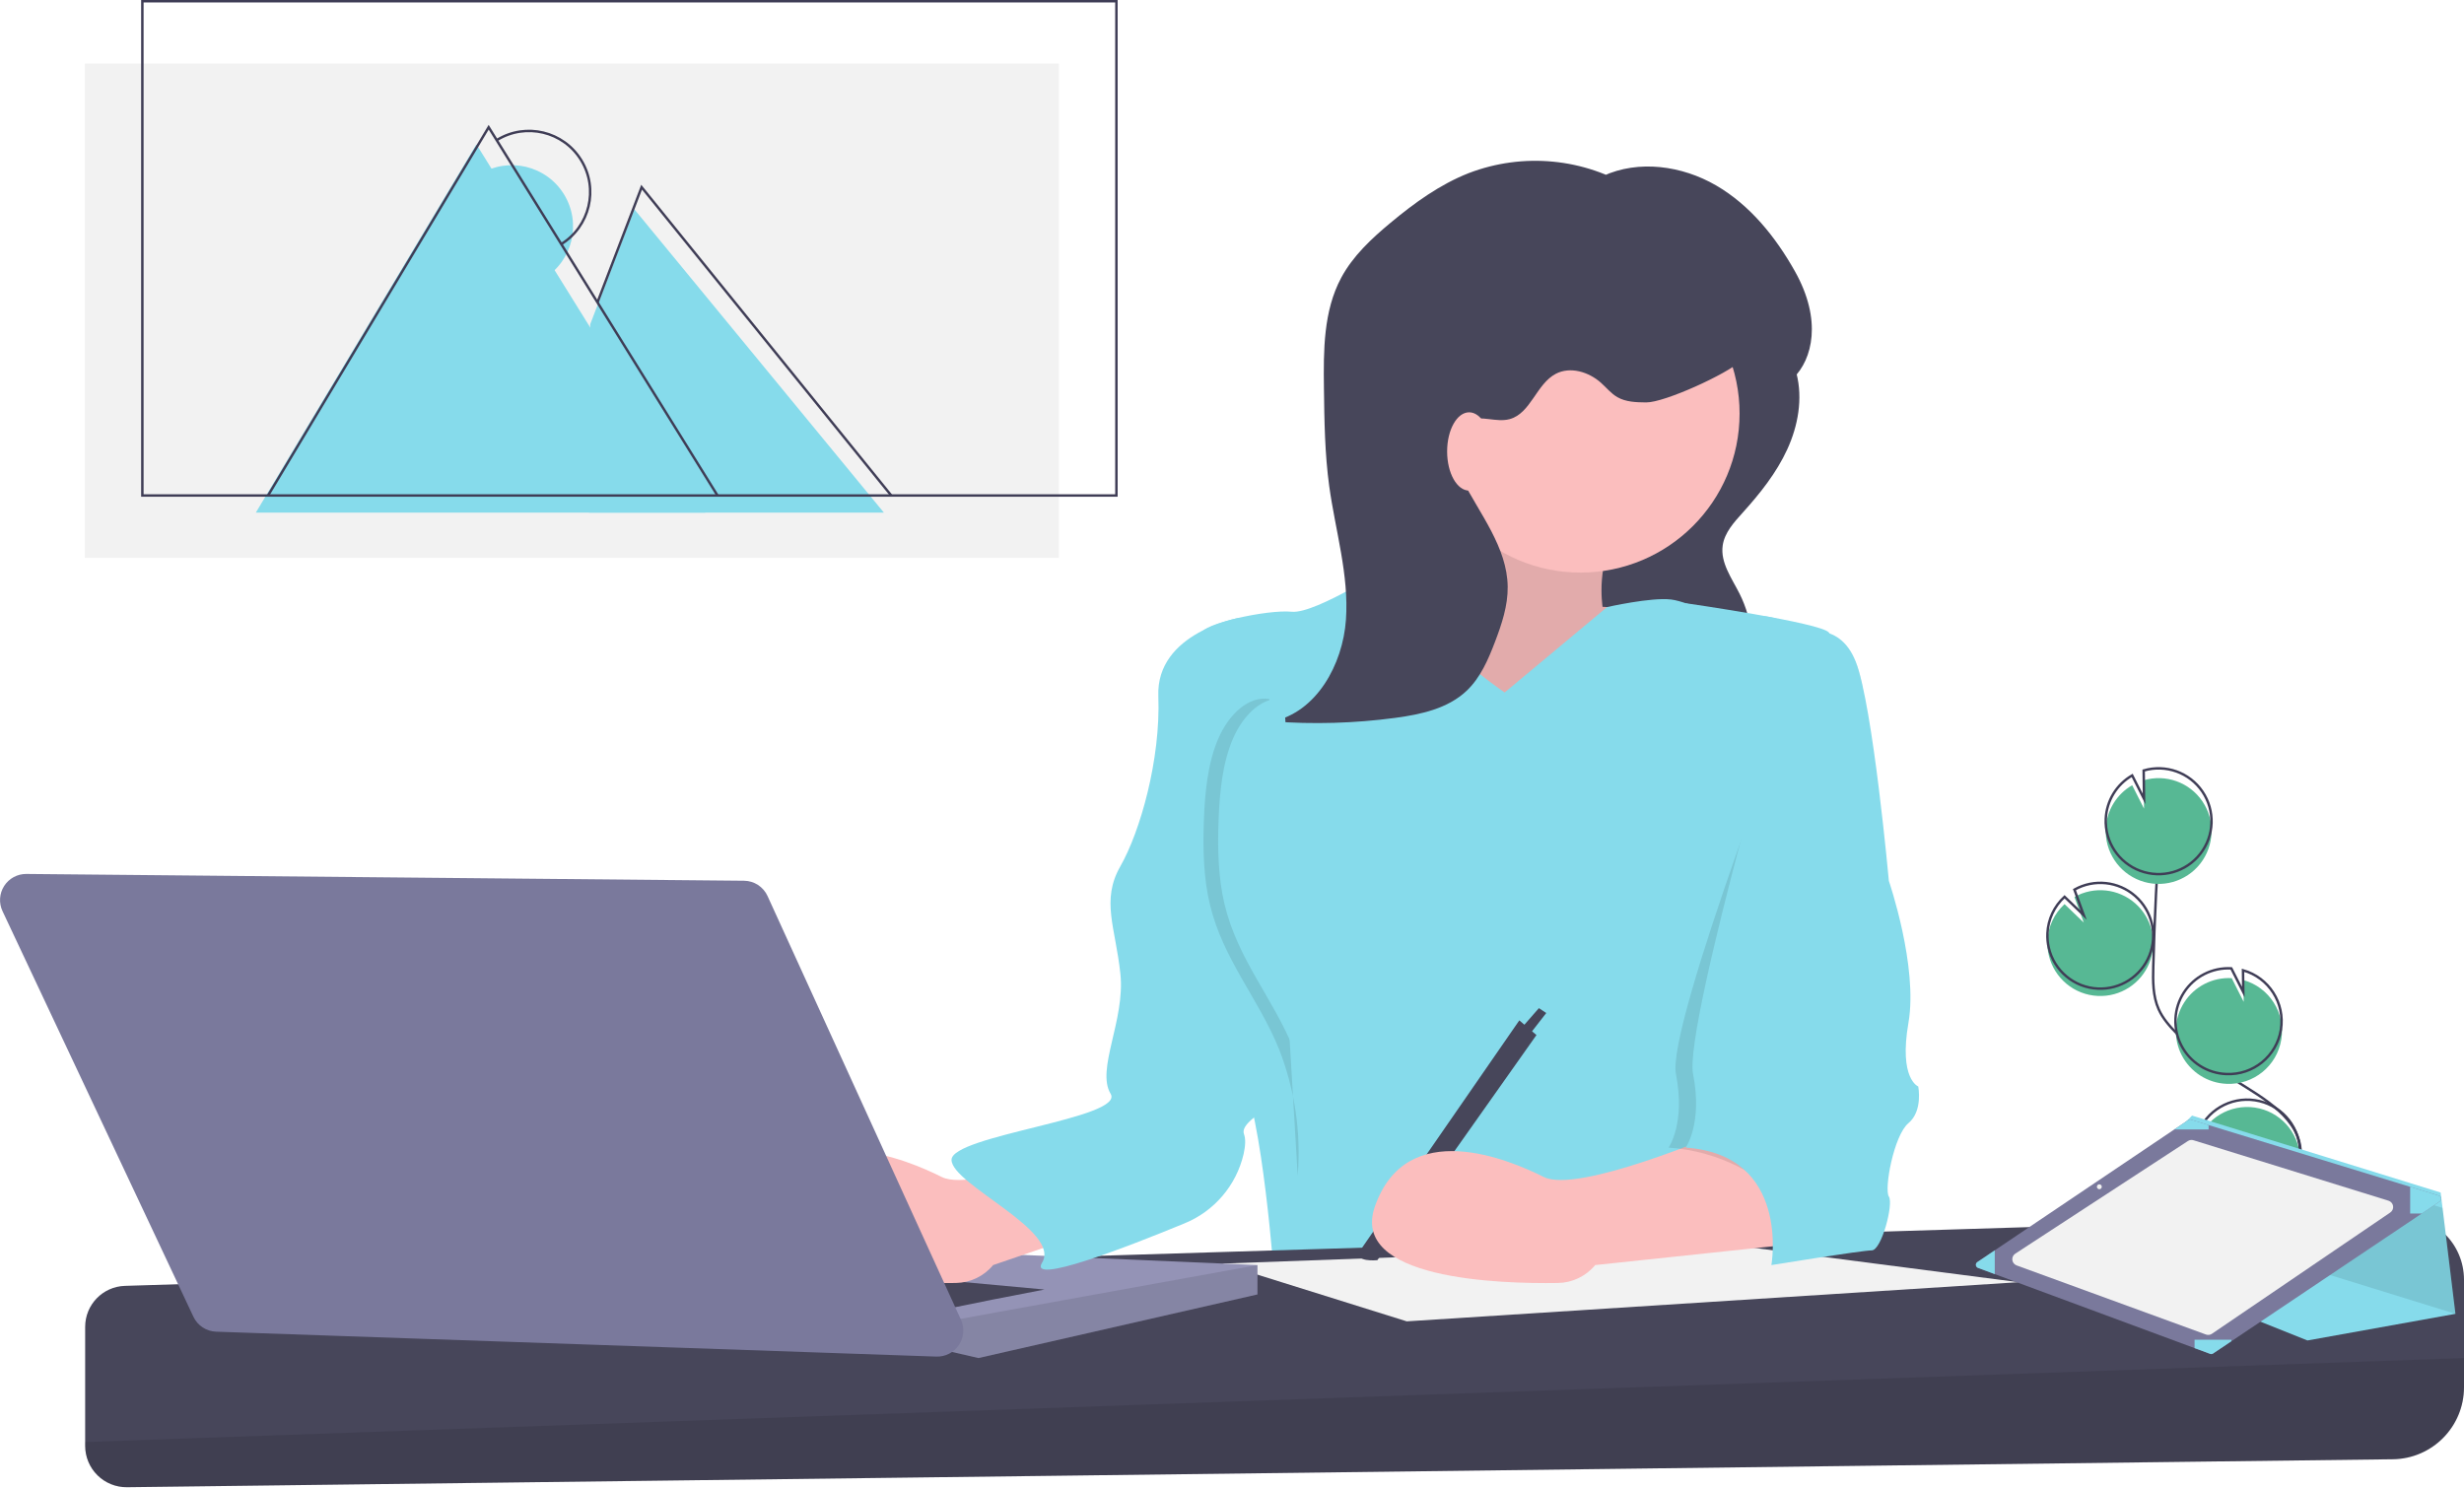
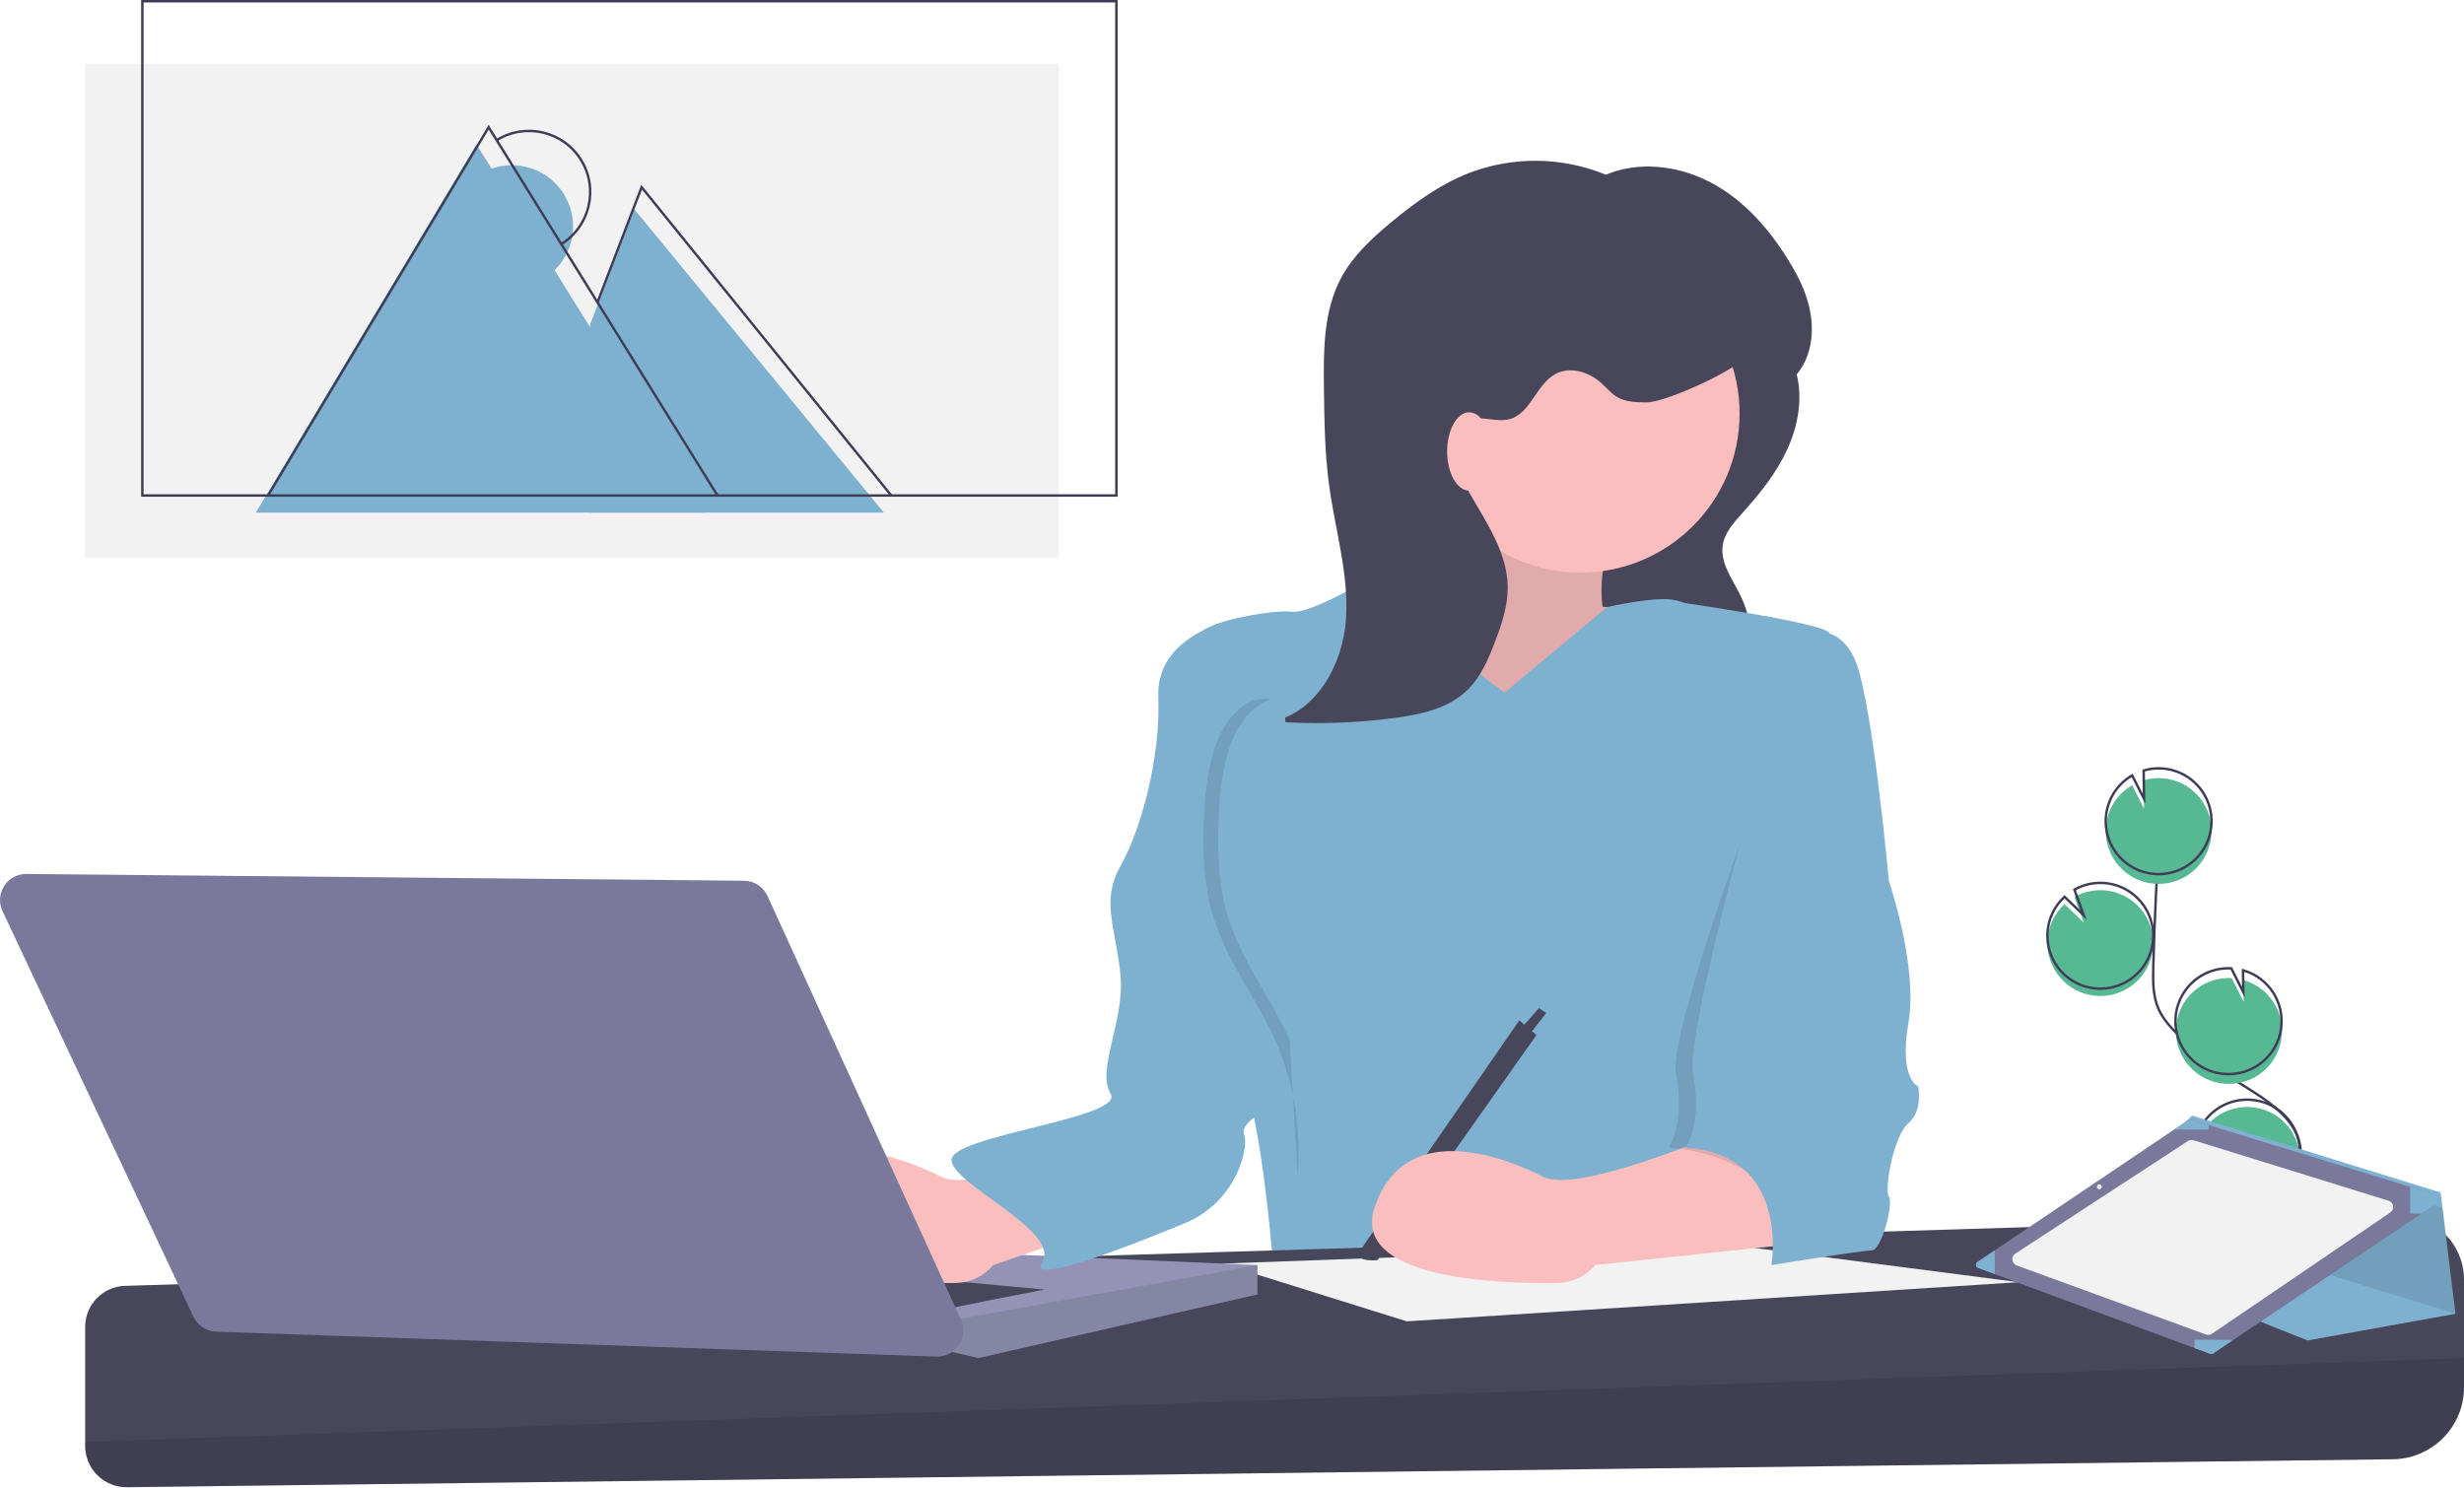
<svg xmlns="http://www.w3.org/2000/svg" id="a2889d33-42cc-41f0-88ec-ec050668376c" data-name="Layer 1" width="1006.799" height="607.79" viewBox="0 0 1006.799 607.79">
  <path d="M953.777,552.871a21.619,21.619,0,1,0-9.556-40.449l3.819,10.465-7.858-7.544a21.538,21.538,0,0,0-6.984,14.922,21.2,21.2,0,0,0,.548,5.954A21.615,21.615,0,0,0,953.777,552.871Z" transform="translate(-96.60073 -145.8549)" fill="#57b894" />
  <path d="M1016.955,668.385c-4.583-8.485.617-18.887,6.595-26.455s13.263-15.443,13.108-25.086c-.222-13.859-14.932-22.042-26.685-29.389a130.157,130.157,0,0,1-23.961-19.266c-2.886-2.946-5.675-6.096-7.363-9.858-2.431-5.418-2.363-11.583-2.21-17.519q.766-29.664,2.931-59.27" transform="translate(-96.60073 -145.8549)" fill="none" stroke="#3f3d56" stroke-miterlimit="10" />
  <path d="M953.777,549.871a21.619,21.619,0,1,0-9.556-40.449l3.819,10.465-7.858-7.544a21.538,21.538,0,0,0-6.984,14.922,21.2,21.2,0,0,0,.548,5.954A21.615,21.615,0,0,0,953.777,549.871Z" transform="translate(-96.60073 -145.8549)" fill="none" stroke="#3f3d56" stroke-miterlimit="10" />
  <path d="M957.028,484.461A21.594,21.594,0,0,1,967.819,466.752l4.839,9.574-.146-11.589a21.617,21.617,0,1,1-15.484,19.725Z" transform="translate(-96.60073 -145.8549)" fill="#57b894" />
  <path d="M957.028,480.461A21.594,21.594,0,0,1,967.819,462.752l4.839,9.574-.146-11.589a21.617,21.617,0,1,1-15.484,19.725Z" transform="translate(-96.60073 -145.8549)" fill="none" stroke="#3f3d56" stroke-miterlimit="10" />
  <path d="M1006.412,588.786a21.617,21.617,0,0,0,6.857-42.403l.112,8.906-4.894-9.687a.378.378,0,0,0-.059-.004,21.618,21.618,0,1,0-2.017,43.188Z" transform="translate(-96.60073 -145.8549)" fill="#57b894" />
  <path d="M1006.246,584.786a21.617,21.617,0,0,0,6.857-42.403l.112,8.906-4.894-9.687a.378.378,0,0,0-.059-.004,21.618,21.618,0,1,0-2.017,43.188Z" transform="translate(-96.60073 -145.8549)" fill="none" stroke="#3f3d56" stroke-miterlimit="10" />
  <path d="M995.575,629.75a21.608,21.608,0,1,0-1.046-17.403l13.501,10.986-14.852-3.442A21.416,21.416,0,0,0,995.575,629.75Z" transform="translate(-96.60073 -145.8549)" fill="#57b894" />
  <path d="M995.575,626.75a21.608,21.608,0,1,0-1.046-17.403l13.501,10.986-14.852-3.442A21.416,21.416,0,0,0,995.575,626.75Z" transform="translate(-96.60073 -145.8549)" fill="none" stroke="#3f3d56" stroke-miterlimit="10" />
  <path d="M830.675,298.569c2.605,10.26.621,21.294-3.789,30.918s-11.11,18.011-18.2,25.872c-3.567,3.955-7.428,8.159-8.185,13.431-1.009,7.029,3.731,13.391,6.914,19.739a48.495,48.495,0,0,1,4.974,17.8c.428,5.322-.238,11.187-3.965,15.009-3.594,3.685-9.113,4.577-14.238,5.053a181.987,181.987,0,0,1-42.372-1.024c3.933-5.231,2.455-8.476,2.086-15.011-.725-12.819-10.054-24.424-11.866-37.135-1.44-10.105,5.249-19.382,11.572-27.396l28.992-36.744c4.804-6.089,9.589-12.36,13.038-19.34,2.465-4.988,2.928-14.354,9.129-16.017C816.452,270.589,828.402,289.62,830.675,298.569Z" transform="translate(-96.60073 -145.8549)" fill="#47465a" />
  <path d="M688.399,328.855s-20,59-30,63,60,76,60,76l51-25,2-48-20-1s-3-20,7-30S688.399,328.855,688.399,328.855Z" transform="translate(-96.60073 -145.8549)" fill="#fbbebe" />
  <path d="M688.399,328.855s-20,59-30,63,60,76,60,76l51-25,2-48-20-1s-3-20,7-30S688.399,328.855,688.399,328.855Z" transform="translate(-96.60073 -145.8549)" opacity="0.1" />
-   <path d="M711.399,428.855s-43-29-45-53c0,0-32,21-42,20s-37,5-37,9,25,117,25,117-18,48-9,63,14,85,14,85h208s-28-49-13-84,21-182,21-182-11-8-22-6-24-6-32-7-26.13,3.094-26.13,3.094Z" transform="translate(-96.60073 -145.8549)" fill="#86dbeb" />
+   <path d="M711.399,428.855s-43-29-45-53c0,0-32,21-42,20s-37,5-37,9,25,117,25,117-18,48-9,63,14,85,14,85h208s-28-49-13-84,21-182,21-182-11-8-22-6-24-6-32-7-26.13,3.094-26.13,3.094Z" transform="translate(-96.60073 -145.8549)" fill="#7eb1d0" />
  <path d="M1103.399,668.783v44a29.433,29.433,0,0,1-29.07,29.431L148.512,753.644a16.905,16.905,0,0,1-17.113-16.903V688.102a16.756,16.756,0,0,1,16.239-16.748l928.846-28.668A26.11,26.11,0,0,1,1103.399,668.783Z" transform="translate(-96.60073 -145.8549)" fill="#47465a" />
  <path d="M1103.399,700.855v11.928a29.433,29.433,0,0,1-29.07,29.431L148.512,753.644a16.905,16.905,0,0,1-17.113-16.903v-1.565Z" transform="translate(-96.60073 -145.8549)" opacity="0.1" />
  <polygon points="824.799 524 707.659 508.801 499.362 516.4 574.799 540 824.799 524" fill="#f2f2f2" />
  <polygon points="513.799 517 513.799 529 399.799 555 388.659 552.43 386.799 552 304.799 508 513.799 517" fill="#9493b6" />
  <polygon points="513.799 517 513.799 529 399.799 555 388.659 552.43 386.799 540 513.799 517" opacity="0.1" />
  <path d="M479.399,681.855c2-1,44-9,44-9l-76-7Z" transform="translate(-96.60073 -145.8549)" fill="#47465a" />
  <circle cx="645.799" cy="169" r="65" fill="#fbbebe" />
  <path d="M553.399,608.855s-58,25-72,18-56-25-69,12c-10.484,29.838,50.717,31.712,74.801,31.319a20.125,20.125,0,0,0,15.199-7.319h0l83.5-28.5S567.399,602.855,553.399,608.855Z" transform="translate(-96.60073 -145.8549)" fill="#fbbebe" />
  <path d="M717.399,562.855l7,6-65,92s-10,1-7-4Z" transform="translate(-96.60073 -145.8549)" fill="#47465a" />
  <polygon points="624.799 423 631.799 414 628.799 412 621.799 420 624.799 423" fill="#47465a" />
-   <path d="M602.899,398.355s-34,6-33,32-7.5,55.5-15.5,69.5-2,25,0,44-10,39-4,49-65,17-65,27,45,29,37,42c-5.755,9.353,34.813-6.398,58.031-15.972a40.522,40.522,0,0,0,24.329-28.466c.703-3.188.891-6.062.141-8.062-3-8,32.5-18.5,33.5-38.5s-5-40-10-60S602.899,398.355,602.899,398.355Z" transform="translate(-96.60073 -145.8549)" fill="#86dbeb" />
+   <path d="M602.899,398.355s-34,6-33,32-7.5,55.5-15.5,69.5-2,25,0,44-10,39-4,49-65,17-65,27,45,29,37,42c-5.755,9.353,34.813-6.398,58.031-15.972a40.522,40.522,0,0,0,24.329-28.466c.703-3.188.891-6.062.141-8.062-3-8,32.5-18.5,33.5-38.5s-5-40-10-60S602.899,398.355,602.899,398.355Z" transform="translate(-96.60073 -145.8549)" fill="#7eb1d0" />
  <path d="M107.377,503.016l293.239,2.775a10.663,10.663,0,0,1,9.599,6.235l79.028,173.15a10.663,10.663,0,0,1-10.069,15.083l-294.269-10.179a10.663,10.663,0,0,1-9.279-6.116L97.629,518.218A10.663,10.663,0,0,1,107.377,503.016Z" transform="translate(-96.60073 -145.8549)" fill="#7a799c" />
  <path d="M799.399,608.855s-58,25-72,18-56-25-69,12c-10.484,29.838,50.717,31.712,74.801,31.319a20.125,20.125,0,0,0,15.199-7.319h0l85-9S813.399,602.855,799.399,608.855Z" transform="translate(-96.60073 -145.8549)" fill="#fbbebe" />
  <path d="M833.899,419.355s14.5-19.5,21.5-1.5,6,88,6,88,12,35,8,58,4,26,4,26,2,10-4,15-10,27-8,30-3,22-7,22-12.5-1.5-12.5-1.5-20.5-37.5-63.5-40.5c0,0,7-10,3-30S833.899,419.355,833.899,419.355Z" transform="translate(-96.60073 -145.8549)" opacity="0.1" />
-   <path d="M831.399,404.855s16.5-6.5,23.5,11.5,13.5,89.5,13.5,89.5,12,35,8,58,4,26,4,26,2,10-4,15-10,27-8,30-3,22-7,22-41,6-41,6,8-45-35-48c0,0,7-10,3-30S831.399,404.855,831.399,404.855Z" transform="translate(-96.60073 -145.8549)" fill="#86dbeb" />
+   <path d="M831.399,404.855s16.5-6.5,23.5,11.5,13.5,89.5,13.5,89.5,12,35,8,58,4,26,4,26,2,10-4,15-10,27-8,30-3,22-7,22-41,6-41,6,8-45-35-48c0,0,7-10,3-30S831.399,404.855,831.399,404.855Z" transform="translate(-96.60073 -145.8549)" fill="#7eb1d0" />
  <path d="M764.174,223.127A75.93,75.93,0,0,0,696.712,216.609c-11.773,4.631-22.171,12.17-31.897,20.26-7.802,6.49-15.41,13.57-20.203,22.515-7.267,13.562-7.246,29.707-7.049,45.092.171,13.395.346,26.831,2.171,40.103,2.504,18.203,8.113,36.224,6.825,54.553s-12.06,37.884-30.066,41.54a241.328,241.328,0,0,0,50.238-1.447c10.494-1.406,21.51-3.809,29.182-11.105,5.603-5.329,8.77-12.675,11.526-19.9,2.769-7.261,5.305-14.807,5.208-22.578-.202-16.17-11.43-29.733-18.758-44.148-2.057-4.046-3.862-8.396-3.791-12.934s2.441-9.303,6.659-10.978c5.205-2.068,11.231,1.017,16.642-.429,8.694-2.322,10.95-14.395,18.932-18.55,5.906-3.074,13.443-.769,18.409,3.666,2.221,1.983,4.123,4.381,6.699,5.875,3.492,2.025,7.734,2.124,11.771,2.168,7.536.083,33.259-11.73,38.69-16.955,5.298,27.253,44.698,3.535,22.087-36.673-7.873-14-18.315-27.002-32.206-35.066s-31.614-10.564-46.197-3.832" transform="translate(-96.60073 -145.8549)" fill="#47465a" />
  <ellipse cx="600.299" cy="184.5" rx="9" ry="16" fill="#fbbebe" />
-   <path d="M785.399,392.374s55.5,7.982,58.5,11.982-3,28-3,28l-40,7-30.78-6.638Z" transform="translate(-96.60073 -145.8549)" fill="#86dbeb" />
+   <path d="M785.399,392.374s55.5,7.982,58.5,11.982-3,28-3,28l-40,7-30.78-6.638Z" transform="translate(-96.60073 -145.8549)" fill="#7eb1d0" />
  <path d="M615.28,431.531c-8.358-1.441-16.511,6.124-20.839,16.098s-5.503,21.925-5.929,33.536c-.423,11.54-.173,23.325,2.455,34.296,5.396,22.529,19.883,38.457,28.267,59.173a116.03,116.03,0,0,1,7.614,51.721" transform="translate(-96.60073 -145.8549)" opacity="0.1" />
-   <path d="M621.28,431.531c-8.358-1.441-16.511,6.124-20.839,16.098s-5.503,21.925-5.929,33.536c-.423,11.54-.173,23.325,2.455,34.296,5.396,22.529,19.883,38.457,28.267,59.173a116.03,116.03,0,0,1,7.614,51.721" transform="translate(-96.60073 -145.8549)" fill="#86dbeb" />
-   <polygon points="846.099 509.119 942.837 547.814 1003.299 536.931 998.026 493.653 997.252 487.353 895.678 455.913 888.422 463.168 846.099 509.119" fill="#86dbeb" />
+   <path d="M621.28,431.531c-8.358-1.441-16.511,6.124-20.839,16.098s-5.503,21.925-5.929,33.536c-.423,11.54-.173,23.325,2.455,34.296,5.396,22.529,19.883,38.457,28.267,59.173a116.03,116.03,0,0,1,7.614,51.721" transform="translate(-96.60073 -145.8549)" fill="#7eb1d0" />
+   <polygon points="846.099 509.119 942.837 547.814 1003.299 536.931 998.026 493.653 997.252 487.353 895.678 455.913 888.422 463.168 846.099 509.119" fill="#7eb1d0" />
  <polygon points="901.724 463.616 901.724 505.491 1003.299 536.931 998.026 493.653 901.724 463.616" opacity="0.1" />
  <path d="M904.819,664.017l6.847,2.535,81.645,30.237,6.345,2.349a1.336,1.336,0,0,0,1.218-.143l7.477-5.013,77.778-52.181,7.348-4.927a1.351,1.351,0,0,0-.358-2.414l-11.717-3.588-82.361-25.231-7.191-2.206a1.344,1.344,0,0,0-1.153.172l-5.665,3.817-73.38,49.417-7.112,4.791A1.35,1.35,0,0,0,904.819,664.017Z" transform="translate(-96.60073 -145.8549)" fill="#7a799c" />
  <path d="M1073.278,641.373l-72.879,49.565a2.682,2.682,0,0,1-2.429.302L920.6,662.995a2.706,2.706,0,0,1-.547-4.805l70.54-46.033a2.682,2.682,0,0,1,2.261-.316l79.709,24.714A2.706,2.706,0,0,1,1073.278,641.373Z" transform="translate(-96.60073 -145.8549)" fill="#f2f2f2" />
-   <path d="M1081.402,630.872v10.929h4.727l7.348-4.927a1.351,1.351,0,0,0-.358-2.414Z" transform="translate(-96.60073 -145.8549)" fill="#86dbeb" />
-   <path d="M993.311,693.366v3.423l6.345,2.349a1.336,1.336,0,0,0,1.218-.143l7.477-5.013V693.366Z" transform="translate(-96.60073 -145.8549)" fill="#86dbeb" />
-   <path d="M904.819,664.017l6.847,2.535v-9.711h-.014l-7.112,4.791A1.35,1.35,0,0,0,904.819,664.017Z" transform="translate(-96.60073 -145.8549)" fill="#86dbeb" />
-   <path d="M985.032,607.424h14.009v-1.783l-7.191-2.206a1.344,1.344,0,0,0-1.153.172Z" transform="translate(-96.60073 -145.8549)" fill="#86dbeb" />
+   <path d="M1081.402,630.872v10.929h4.727l7.348-4.927a1.351,1.351,0,0,0-.358-2.414Z" transform="translate(-96.60073 -145.8549)" fill="#7eb1d0" />
+   <path d="M993.311,693.366v3.423l6.345,2.349a1.336,1.336,0,0,0,1.218-.143l7.477-5.013V693.366Z" transform="translate(-96.60073 -145.8549)" fill="#7eb1d0" />
+   <path d="M904.819,664.017l6.847,2.535v-9.711h-.014l-7.112,4.791A1.35,1.35,0,0,0,904.819,664.017Z" transform="translate(-96.60073 -145.8549)" fill="#7eb1d0" />
+   <path d="M985.032,607.424h14.009v-1.783l-7.191-2.206a1.344,1.344,0,0,0-1.153.172Z" transform="translate(-96.60073 -145.8549)" fill="#7eb1d0" />
  <circle cx="857.799" cy="485" r="1" fill="#f2f2f2" />
  <rect x="34.669" y="26" width="398" height="202" fill="#f2f2f2" />
-   <polyline points="104.527 209.5 194.669 59 288.169 209.5" fill="#86dbeb" />
-   <polygon points="241.169 132.5 259.169 85.5 361.169 209.5 240.669 209.5 241.169 132.5" fill="#86dbeb" />
-   <path d="M318.819,259.681a25.001,25.001,0,1,0-26.136-42.628" transform="translate(-96.60073 -145.8549)" fill="#86dbeb" />
+   <polyline points="104.527 209.5 194.669 59 288.169 209.5" fill="#7eb1d0" />
+   <polygon points="241.169 132.5 259.169 85.5 361.169 209.5 240.669 209.5 241.169 132.5" fill="#7eb1d0" />
+   <path d="M318.819,259.681a25.001,25.001,0,1,0-26.136-42.628" transform="translate(-96.60073 -145.8549)" fill="#7eb1d0" />
  <rect x="58.169" y="0.5" width="398" height="202" fill="none" stroke="#3f3d56" stroke-miterlimit="10" />
  <polyline points="109.527 202.5 199.669 52 293.169 202.5" fill="none" stroke="#3f3d56" stroke-miterlimit="10" />
  <polyline points="244.169 123.5 262.169 76.5 364.169 202.5" fill="none" stroke="#3f3d56" stroke-miterlimit="10" />
  <path d="M325.819,245.681a25.001,25.001,0,1,0-26.136-42.628" transform="translate(-96.60073 -145.8549)" fill="none" stroke="#3f3d56" stroke-miterlimit="10" />
</svg>
